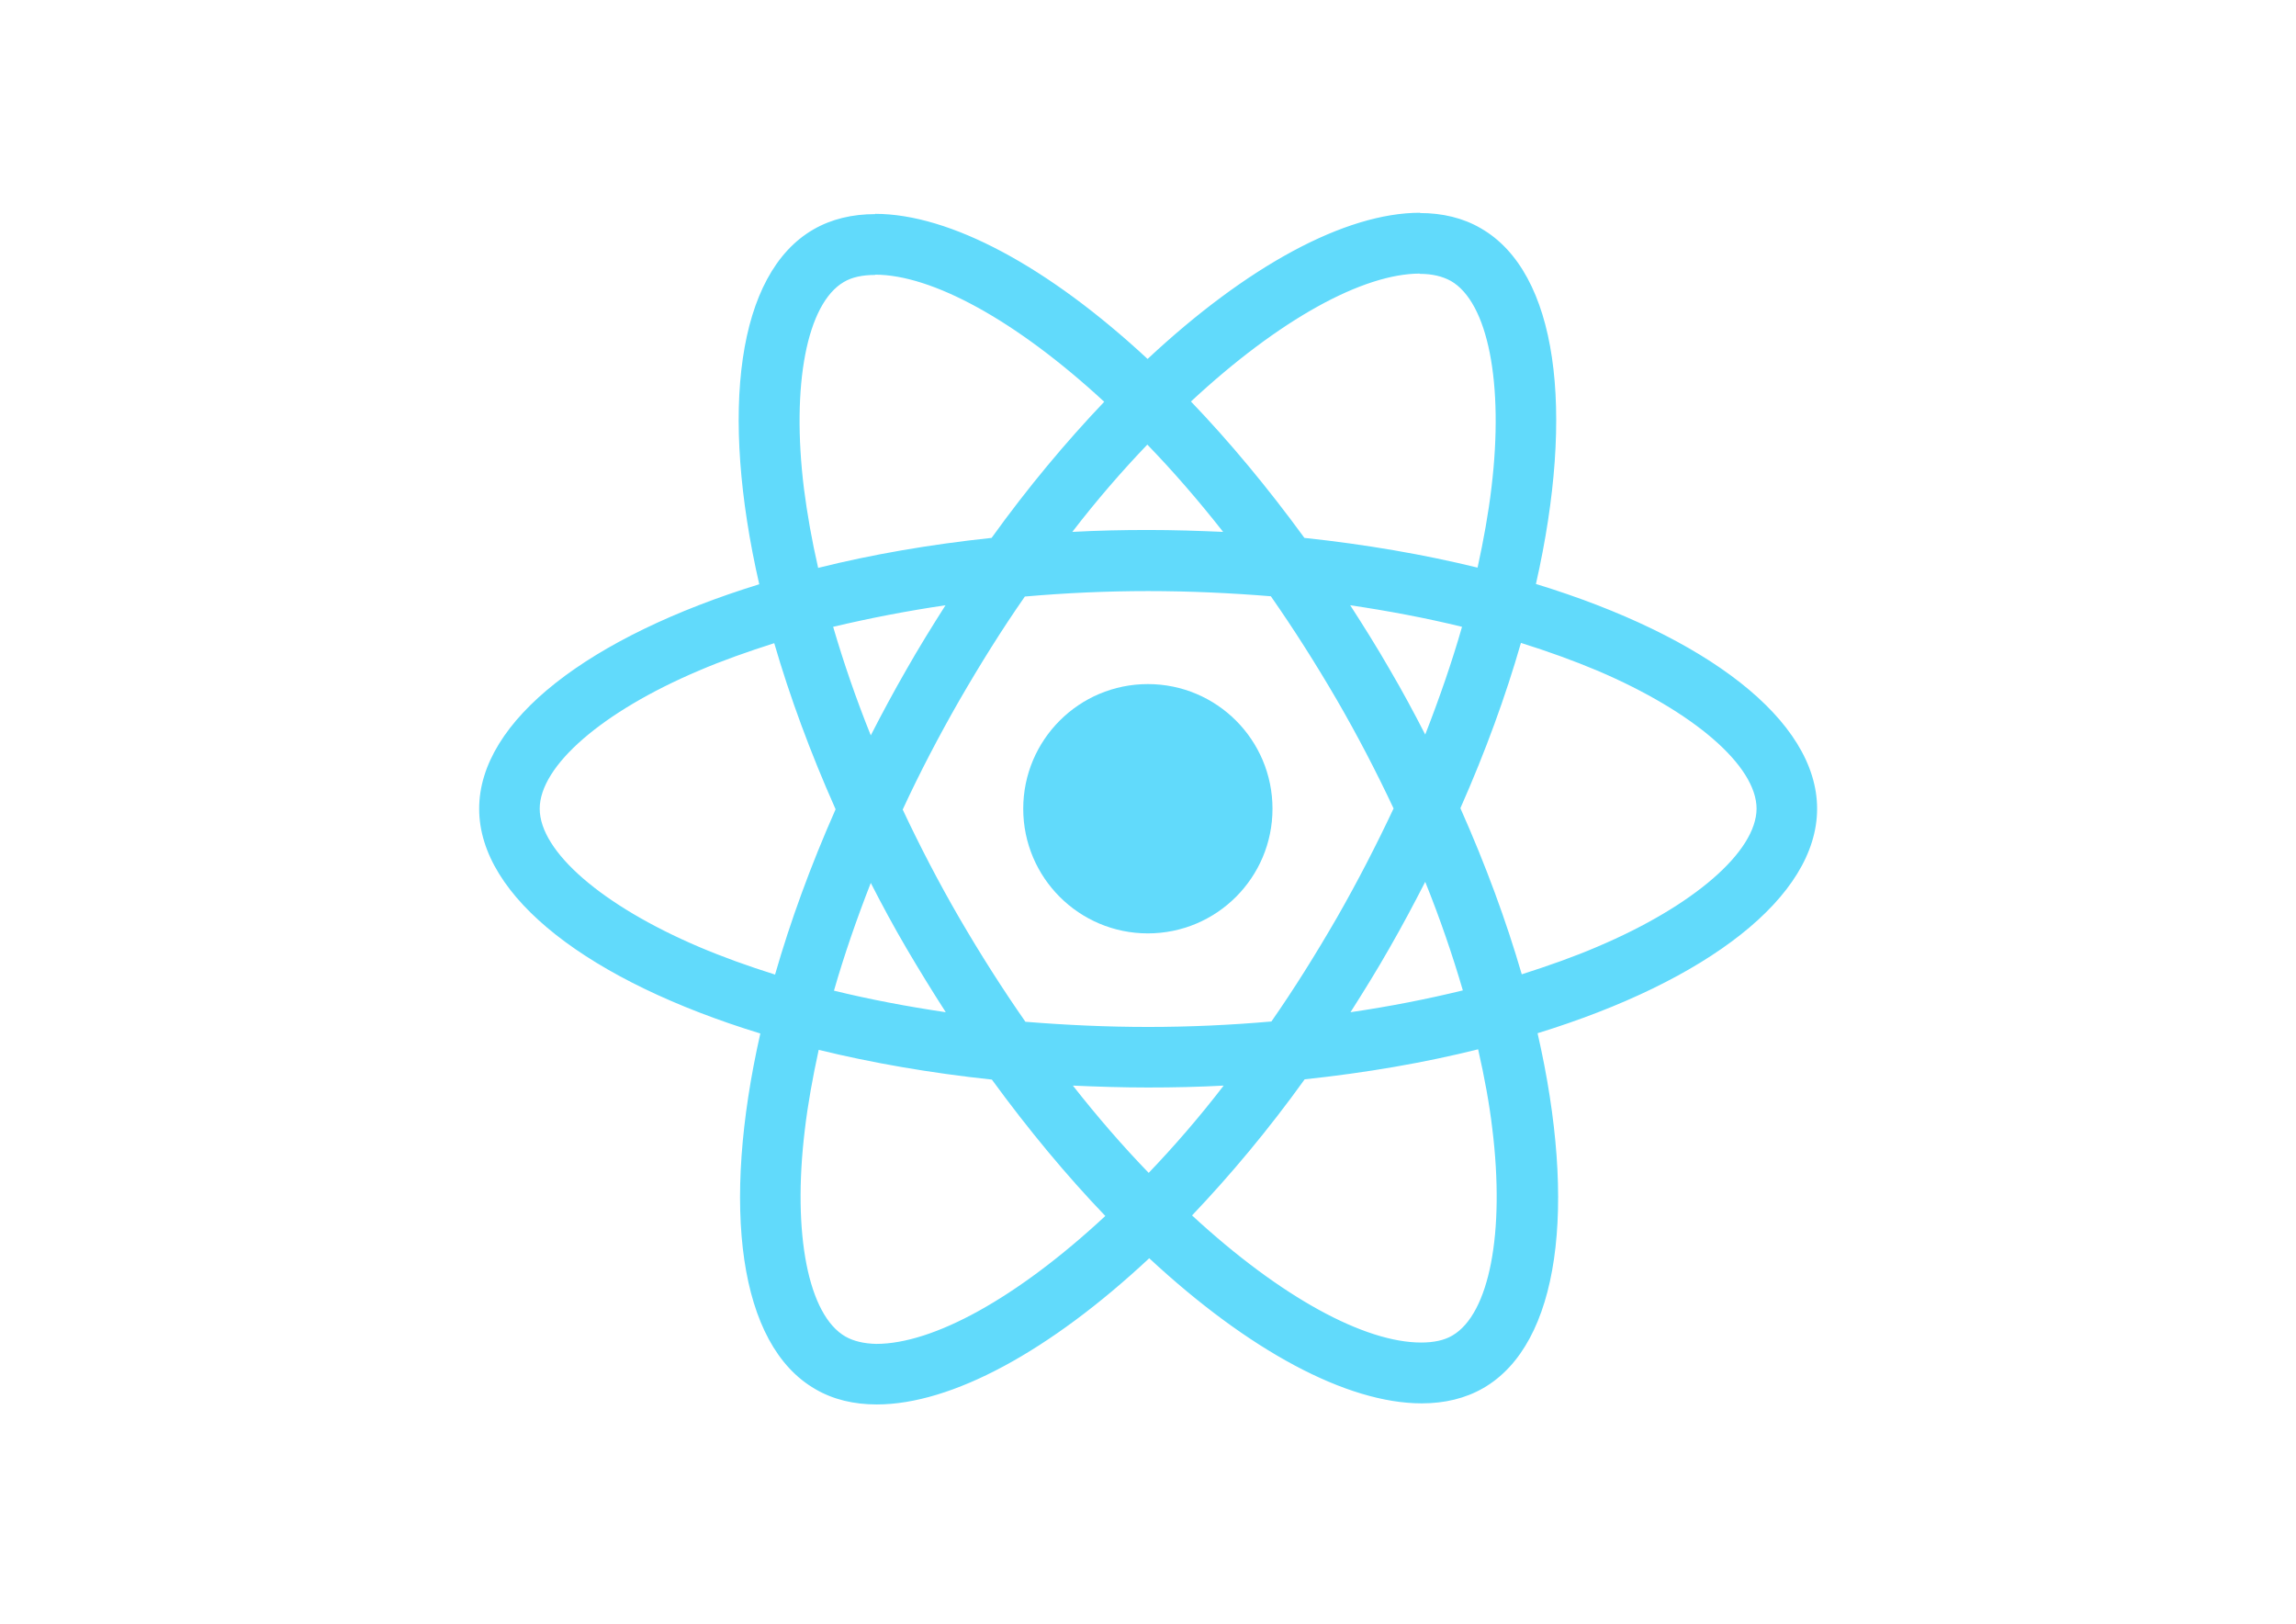
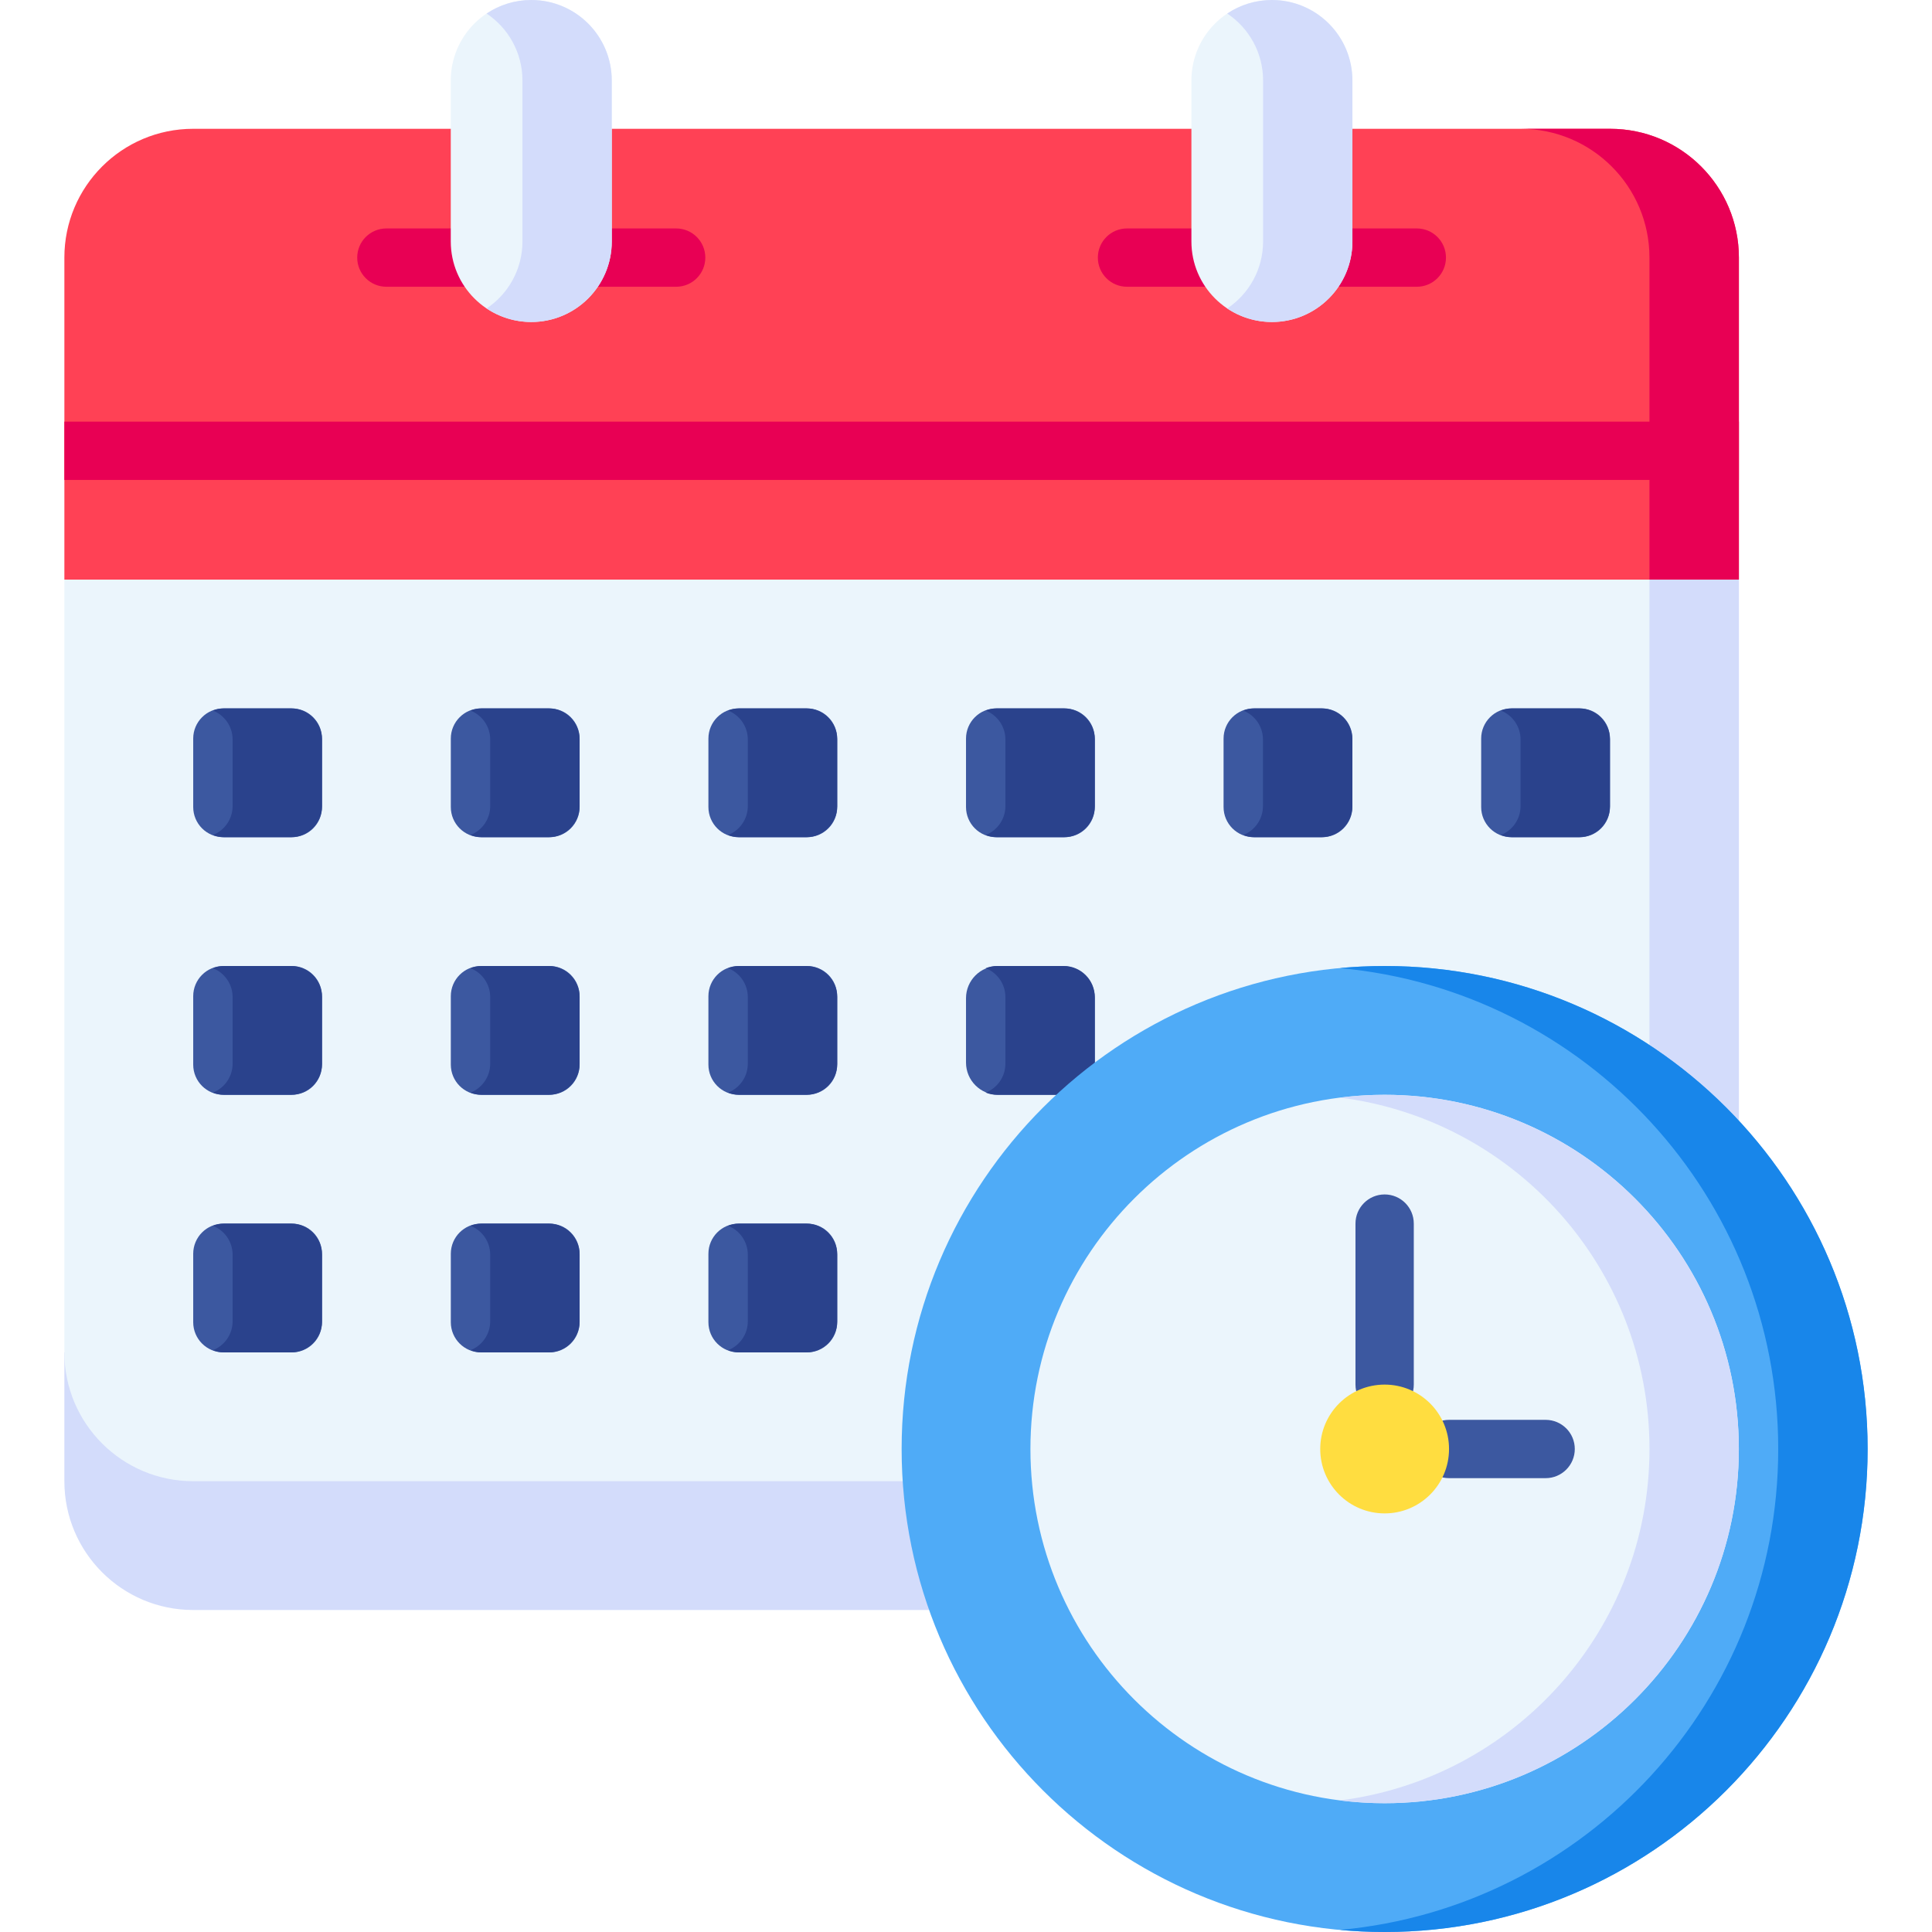
- <svg xmlns="http://www.w3.org/2000/svg" viewBox="0 0 841.9 595.3">
-   <g fill="#61DAFB">
-     <path d="M666.3 296.5c0-32.5-40.7-63.3-103.1-82.4 14.4-63.6 8-114.2-20.2-130.4-6.5-3.8-14.1-5.6-22.4-5.6v22.3c4.6 0 8.3.9 11.4 2.6 13.6 7.8 19.5 37.5 14.9 75.7-1.1 9.4-2.9 19.3-5.1 29.4-19.6-4.8-41-8.5-63.5-10.9-13.5-18.5-27.5-35.3-41.6-50 32.6-30.3 63.2-46.9 84-46.9V78c-27.5 0-63.5 19.6-99.9 53.6-36.4-33.8-72.4-53.2-99.9-53.2v22.3c20.7 0 51.4 16.5 84 46.6-14 14.7-28 31.4-41.3 49.9-22.6 2.4-44 6.1-63.6 11-2.3-10-4-19.7-5.2-29-4.7-38.2 1.1-67.9 14.6-75.8 3-1.8 6.9-2.6 11.5-2.6V78.5c-8.4 0-16 1.8-22.6 5.6-28.1 16.2-34.4 66.7-19.9 130.1-62.2 19.2-102.7 49.9-102.7 82.3 0 32.5 40.7 63.3 103.1 82.4-14.4 63.6-8 114.2 20.2 130.4 6.5 3.8 14.1 5.6 22.5 5.6 27.5 0 63.5-19.6 99.9-53.6 36.4 33.8 72.4 53.2 99.9 53.2 8.4 0 16-1.8 22.6-5.6 28.1-16.2 34.4-66.7 19.9-130.1 62-19.1 102.5-49.9 102.5-82.3zm-130.2-66.7c-3.7 12.9-8.3 26.2-13.5 39.5-4.1-8-8.4-16-13.1-24-4.6-8-9.5-15.8-14.4-23.4 14.2 2.1 27.9 4.7 41 7.9zm-45.8 106.5c-7.8 13.5-15.8 26.3-24.1 38.2-14.9 1.3-30 2-45.2 2-15.1 0-30.2-.7-45-1.9-8.3-11.9-16.4-24.6-24.2-38-7.6-13.1-14.5-26.4-20.8-39.8 6.2-13.4 13.2-26.8 20.7-39.9 7.8-13.5 15.8-26.3 24.1-38.2 14.9-1.3 30-2 45.2-2 15.1 0 30.2.7 45 1.9 8.3 11.9 16.4 24.6 24.2 38 7.6 13.1 14.5 26.4 20.8 39.8-6.3 13.4-13.2 26.8-20.7 39.9zm32.3-13c5.4 13.4 10 26.8 13.8 39.8-13.1 3.2-26.9 5.9-41.2 8 4.9-7.7 9.8-15.6 14.4-23.7 4.6-8 8.9-16.1 13-24.1zM421.2 430c-9.3-9.6-18.6-20.3-27.8-32 9 .4 18.2.7 27.5.7 9.4 0 18.7-.2 27.8-.7-9 11.7-18.3 22.4-27.5 32zm-74.4-58.9c-14.2-2.1-27.9-4.7-41-7.9 3.7-12.9 8.3-26.2 13.5-39.5 4.1 8 8.4 16 13.1 24 4.7 8 9.5 15.8 14.4 23.4zM420.7 163c9.3 9.6 18.6 20.3 27.8 32-9-.4-18.2-.7-27.5-.7-9.4 0-18.7.2-27.8.7 9-11.7 18.3-22.4 27.5-32zm-74 58.9c-4.9 7.7-9.8 15.6-14.4 23.7-4.6 8-8.9 16-13 24-5.4-13.4-10-26.8-13.8-39.8 13.1-3.1 26.9-5.8 41.2-7.9zm-90.5 125.2c-35.4-15.1-58.3-34.9-58.3-50.6 0-15.7 22.9-35.6 58.3-50.6 8.6-3.7 18-7 27.7-10.1 5.7 19.6 13.2 40 22.5 60.9-9.2 20.8-16.6 41.1-22.2 60.6-9.9-3.1-19.3-6.5-28-10.2zM310 490c-13.6-7.8-19.5-37.5-14.9-75.7 1.1-9.4 2.9-19.3 5.1-29.4 19.6 4.8 41 8.5 63.5 10.9 13.5 18.5 27.5 35.3 41.6 50-32.6 30.3-63.2 46.9-84 46.9-4.5-.1-8.3-1-11.3-2.7zm237.2-76.2c4.7 38.2-1.1 67.9-14.6 75.8-3 1.8-6.9 2.6-11.5 2.6-20.7 0-51.4-16.5-84-46.6 14-14.7 28-31.4 41.3-49.9 22.6-2.4 44-6.1 63.6-11 2.3 10.1 4.1 19.8 5.2 29.1zm38.5-66.7c-8.6 3.7-18 7-27.7 10.1-5.7-19.6-13.2-40-22.5-60.9 9.2-20.8 16.6-41.1 22.2-60.6 9.9 3.1 19.3 6.5 28.1 10.2 35.4 15.1 58.3 34.9 58.3 50.6-.1 15.7-23 35.6-58.4 50.6zM320.8 78.4z" />
-     <circle cx="420.9" cy="296.5" r="45.7" />
-     <path d="M520.5 78.1z" />
+ <svg xmlns="http://www.w3.org/2000/svg" id="Capa_1" enable-background="new 0 0 512 512" height="512" viewBox="0 0 512 512" width="512">
+   <g>
+     <g>
+       <path d="m246.23 426.666h-195.039c-18.851 0-34.132-15.282-34.132-34.132v-34.134h261.957z" fill="#d3dcfb" />
+       <path d="m460.825 153.6v143.398 95.534h-409.634c-18.851 0-34.132-15.282-34.132-34.133v-204.799l238.95-85.334z" fill="#ebf5fc" />
+       <g fill="#3c58a0">
+         <path d="m77.336 221.867h-18.133c-4.418 0-8-3.582-8-8v-18.133c0-4.418 3.582-8 8-8h18.133c4.418 0 8 3.582 8 8v18.133c0 4.418-3.582 8-8 8z" />
+         <path d="m145.603 221.867h-18.133c-4.418 0-8-3.582-8-8v-18.133c0-4.418 3.582-8 8-8h18.133c4.418 0 8 3.582 8 8v18.133c0 4.418-3.582 8-8 8z" />
+         <path d="m213.869 221.867h-18.133c-4.418 0-8-3.582-8-8v-18.133c0-4.418 3.582-8 8-8h18.133c4.418 0 8 3.582 8 8v18.133c0 4.418-3.581 8-8 8z" />
+         <path d="m282.136 221.867h-18.133c-4.418 0-8-3.582-8-8v-18.133c0-4.418 3.582-8 8-8h18.133c4.418 0 8 3.582 8 8v18.133c0 4.418-3.582 8-8 8z" />
+         <path d="m350.391 221.867h-18.133c-4.418 0-8-3.582-8-8v-18.133c0-4.418 3.582-8 8-8h18.133c4.418 0 8 3.582 8 8v18.133c0 4.418-3.581 8-8 8z" />
+         <path d="m418.658 221.867h-18.133c-4.418 0-8-3.582-8-8v-18.133c0-4.418 3.582-8 8-8h18.133c4.418 0 8 3.582 8 8v18.133c0 4.418-3.582 8-8 8z" />
+         <path d="m77.336 290.133h-18.133c-4.418 0-8-3.582-8-8v-18.133c0-4.418 3.582-8 8-8h18.133c4.418 0 8 3.582 8 8v18.133c0 4.419-3.582 8-8 8z" />
+         <path d="m145.603 290.133h-18.133c-4.418 0-8-3.582-8-8v-18.133c0-4.418 3.582-8 8-8h18.133c4.418 0 8 3.582 8 8v18.133c0 4.419-3.582 8-8 8z" />
+         <path d="m213.869 290.133h-18.133c-4.418 0-8-3.582-8-8v-18.133c0-4.418 3.582-8 8-8h18.133c4.418 0 8 3.582 8 8v18.133c0 4.419-3.581 8-8 8z" />
+         <path d="m290.136 290.133v-25.6c0-4.713-3.82-8.533-8.533-8.533h-17.067c-4.713 0-8.533 3.82-8.533 8.533v17.067c0 4.713 3.821 8.533 8.533 8.533z" />
+         <path d="m77.336 358.4h-18.133c-4.418 0-8-3.582-8-8v-18.133c0-4.418 3.582-8 8-8h18.133c4.418 0 8 3.582 8 8v18.133c0 4.418-3.582 8-8 8z" />
+         <path d="m145.603 358.4h-18.133c-4.418 0-8-3.582-8-8v-18.133c0-4.418 3.582-8 8-8h18.133c4.418 0 8 3.582 8 8v18.133c0 4.418-3.582 8-8 8z" />
+         <path d="m213.869 358.4h-18.133c-4.418 0-8-3.582-8-8v-18.133c0-4.418 3.582-8 8-8h18.133c4.418 0 8 3.582 8 8v18.133c0 4.418-3.581 8-8 8z" />
+       </g>
+       <path d="m418.417 187.733h-17.65c-1.068 0-2.085.21-3.022.579 3.055 1.206 5.219 4.178 5.219 7.662v17.65c0 3.484-2.165 6.456-5.219 7.662.937.37 1.954.58 3.022.58h17.65c4.552 0 8.242-3.69 8.242-8.241v-17.65c-.001-4.552-3.691-8.242-8.242-8.242z" fill="#2a428c" />
+       <path d="m350.15 187.733h-17.65c-1.068 0-2.085.21-3.022.579 3.055 1.206 5.219 4.178 5.219 7.662v17.65c0 3.484-2.165 6.456-5.219 7.662.937.37 1.954.58 3.022.58h17.65c4.552 0 8.241-3.69 8.241-8.241v-17.65c0-4.552-3.689-8.242-8.241-8.242z" fill="#2a428c" />
+       <path d="m281.895 187.733h-17.65c-1.068 0-2.085.21-3.022.579 3.055 1.206 5.22 4.178 5.22 7.662v17.65c0 3.484-2.165 6.456-5.22 7.662.937.37 1.954.58 3.022.58h17.65c4.552 0 8.242-3.69 8.242-8.241v-17.65c-.001-4.552-3.691-8.242-8.242-8.242z" fill="#2a428c" />
+       <path d="m213.628 187.733h-17.65c-1.068 0-2.085.21-3.022.579 3.055 1.206 5.22 4.178 5.22 7.662v17.65c0 3.484-2.165 6.456-5.22 7.662.937.37 1.954.58 3.022.58h17.65c4.552 0 8.242-3.69 8.242-8.241v-17.65c-.001-4.552-3.69-8.242-8.242-8.242z" fill="#2a428c" />
+       <path d="m145.361 187.733h-17.65c-1.068 0-2.085.21-3.022.579 3.055 1.206 5.219 4.178 5.219 7.662v17.65c0 3.484-2.165 6.456-5.219 7.662.937.37 1.954.58 3.022.58h17.65c4.552 0 8.242-3.69 8.242-8.241v-17.65c0-4.552-3.69-8.242-8.242-8.242z" fill="#2a428c" />
+       <path d="m77.095 187.733h-17.65c-1.068 0-2.085.21-3.022.579 3.055 1.206 5.22 4.178 5.22 7.662v17.65c0 3.484-2.165 6.456-5.22 7.662.937.37 1.954.58 3.022.58h17.65c4.552 0 8.242-3.69 8.242-8.241v-17.65c-.001-4.552-3.691-8.242-8.242-8.242z" fill="#2a428c" />
+       <path d="m77.095 256h-17.65c-1.068 0-2.085.21-3.022.579 3.055 1.206 5.22 4.178 5.22 7.662v17.651c0 3.484-2.165 6.456-5.22 7.662.937.37 1.954.58 3.022.58h17.65c4.552 0 8.242-3.69 8.242-8.241v-17.651c-.001-4.552-3.691-8.242-8.242-8.242z" fill="#2a428c" />
+       <path d="m77.095 324.267h-17.65c-1.068 0-2.085.21-3.022.579 3.055 1.206 5.22 4.178 5.22 7.662v17.651c0 3.484-2.165 6.456-5.22 7.662.937.37 1.954.58 3.022.58h17.65c4.552 0 8.242-3.69 8.242-8.241v-17.651c-.001-4.553-3.691-8.242-8.242-8.242z" fill="#2a428c" />
+       <path d="m145.361 256h-17.65c-1.068 0-2.085.21-3.022.579 3.055 1.206 5.219 4.178 5.219 7.662v17.651c0 3.484-2.165 6.456-5.219 7.662.937.37 1.954.58 3.022.58h17.65c4.552 0 8.242-3.69 8.242-8.241v-17.651c0-4.552-3.69-8.242-8.242-8.242z" fill="#2a428c" />
+       <path d="m145.361 324.267h-17.65c-1.068 0-2.085.21-3.022.579 3.055 1.206 5.219 4.178 5.219 7.662v17.651c0 3.484-2.165 6.456-5.219 7.662.937.37 1.954.58 3.022.58h17.65c4.552 0 8.242-3.69 8.242-8.241v-17.651c0-4.553-3.69-8.242-8.242-8.242z" fill="#2a428c" />
+       <path d="m213.628 256h-17.65c-1.068 0-2.085.21-3.022.579 3.055 1.206 5.22 4.178 5.22 7.662v17.651c0 3.484-2.165 6.456-5.22 7.662.937.37 1.954.58 3.022.58h17.65c4.552 0 8.242-3.69 8.242-8.241v-17.651c-.001-4.552-3.69-8.242-8.242-8.242z" fill="#2a428c" />
+       <path d="m290.136 290.133v-25.892c0-4.552-3.69-8.241-8.242-8.241h-17.65c-1.068 0-2.085.21-3.022.579 3.055 1.206 5.22 4.178 5.22 7.662v17.651c0 3.484-2.165 6.456-5.22 7.662.937.37 1.954.58 3.022.58h25.892z" fill="#2a428c" />
+       <path d="m213.628 324.267h-17.65c-1.068 0-2.085.21-3.022.579 3.055 1.206 5.22 4.178 5.22 7.662v17.651c0 3.484-2.165 6.456-5.22 7.662.937.37 1.954.58 3.022.58h17.65c4.552 0 8.242-3.69 8.242-8.241v-17.651c-.001-4.553-3.69-8.242-8.242-8.242z" fill="#2a428c" />
+       <path d="m437.114 143.721v153.277 95.535h23.711v-95.535-143.398z" fill="#d3dcfb" />
+       <path d="m460.825 153.6v-85.334c0-18.851-15.282-34.132-34.132-34.132h-375.502c-18.851 0-34.132 15.281-34.132 34.132v85.334z" fill="#ff4155" />
+       <g>
+         <g>
+           <g>
+             <path d="m124.609 75.993h-22.217c-4.268 0-7.726-3.459-7.726-7.726s3.459-7.726 7.726-7.726h22.217c4.268 0 7.726 3.459 7.726 7.726s-3.459 7.726-7.726 7.726z" fill="#e80054" />
+           </g>
+           <g>
+             <path d="m179.191 75.993h-22.217c-4.268 0-7.726-3.459-7.726-7.726s3.459-7.726 7.726-7.726h22.217c4.268 0 7.726 3.459 7.726 7.726s-3.458 7.726-7.726 7.726z" fill="#e80054" />
+           </g>
+           <g>
+             <path d="m320.887 75.993h-22.218c-4.268 0-7.726-3.459-7.726-7.726s3.459-7.726 7.726-7.726h22.218c4.268 0 7.726 3.459 7.726 7.726s-3.458 7.726-7.726 7.726z" fill="#e80054" />
+           </g>
+           <g>
+             <path d="m375.47 75.993h-22.218c-4.268 0-7.726-3.459-7.726-7.726s3.459-7.726 7.726-7.726h22.218c4.268 0 7.726 3.459 7.726 7.726s-3.459 7.726-7.726 7.726z" fill="#e80054" />
+           </g>
+         </g>
+       </g>
+       <path d="m162.125 64c0 11.782-9.551 21.333-21.333 21.333s-21.333-9.551-21.333-21.333v-42.667c-.001-11.782 9.55-21.333 21.332-21.333s21.333 9.551 21.333 21.333v42.667z" fill="#ebf5fc" />
+       <path d="m358.403 64c0 11.782-9.551 21.333-21.333 21.333s-21.334-9.551-21.334-21.333v-42.667c0-11.782 9.551-21.333 21.333-21.333s21.333 9.551 21.333 21.333v42.667z" fill="#ebf5fc" />
+       <path d="m337.069 0c-4.38 0-8.448 1.324-11.836 3.588 5.725 3.826 9.498 10.343 9.498 17.746v42.666c0 7.402-3.773 13.92-9.498 17.746 3.387 2.263 7.456 3.588 11.836 3.588 11.782 0 21.333-9.551 21.333-21.333v-42.668c.001-11.782-9.55-21.333-21.333-21.333z" fill="#d3dcfb" />
+       <path d="m140.791 0c-4.38 0-8.448 1.324-11.836 3.588 5.725 3.826 9.498 10.343 9.498 17.746v42.666c0 7.402-3.773 13.92-9.498 17.746 3.387 2.263 7.456 3.588 11.836 3.588 11.782 0 21.333-9.551 21.333-21.333v-42.668c.001-11.782-9.55-21.333-21.333-21.333z" fill="#d3dcfb" />
+       <path d="m426.693 34.133h-23.703c18.851 0 34.132 15.281 34.132 34.132v85.335h23.702v-85.334c.001-18.851-15.281-34.133-34.131-34.133z" fill="#e80054" />
+       <path d="m17.058 111.74h443.767v15.453h-443.767z" fill="#e80054" />
+     </g>
+     <circle cx="366.942" cy="384" fill="#4fabf7" r="128" />
+     <circle cx="366.942" cy="384" fill="#ebf5fc" r="93.867" />
+     <g>
+       <g>
+         <path d="m366.942 374.659c-4.268 0-7.726-3.459-7.726-7.726v-42.667c0-4.267 3.459-7.726 7.726-7.726 4.268 0 7.726 3.459 7.726 7.726v42.667c0 4.267-3.459 7.726-7.726 7.726z" fill="#3c58a0" />
+       </g>
+     </g>
+     <g>
+       <g>
+         <path d="m409.609 391.726h-25.601c-4.268 0-7.726-3.459-7.726-7.726s3.459-7.726 7.726-7.726h25.601c4.268 0 7.726 3.459 7.726 7.726s-3.459 7.726-7.726 7.726z" fill="#3c58a0" />
+       </g>
+     </g>
+     <path d="m366.942 256c-3.995 0-7.945.193-11.847.551 65.137 5.979 116.152 60.752 116.152 127.449s-51.016 121.47-116.153 127.449c3.902.358 7.852.551 11.847.551 70.692 0 128-57.308 128-128s-57.307-128-127.999-128z" fill="#1886ea" />
+     <path d="m366.942 290.133c-4.01 0-7.961.253-11.839.741 46.252 5.821 82.028 45.295 82.028 93.126s-35.776 87.305-82.028 93.126c3.878.488 7.829.741 11.839.741 51.841 0 93.867-42.026 93.867-93.867s-42.026-93.867-93.867-93.867z" fill="#d3dcfb" />
+     <circle cx="366.942" cy="384" fill="#ffdd40" r="17.067" />
  </g>
</svg>
